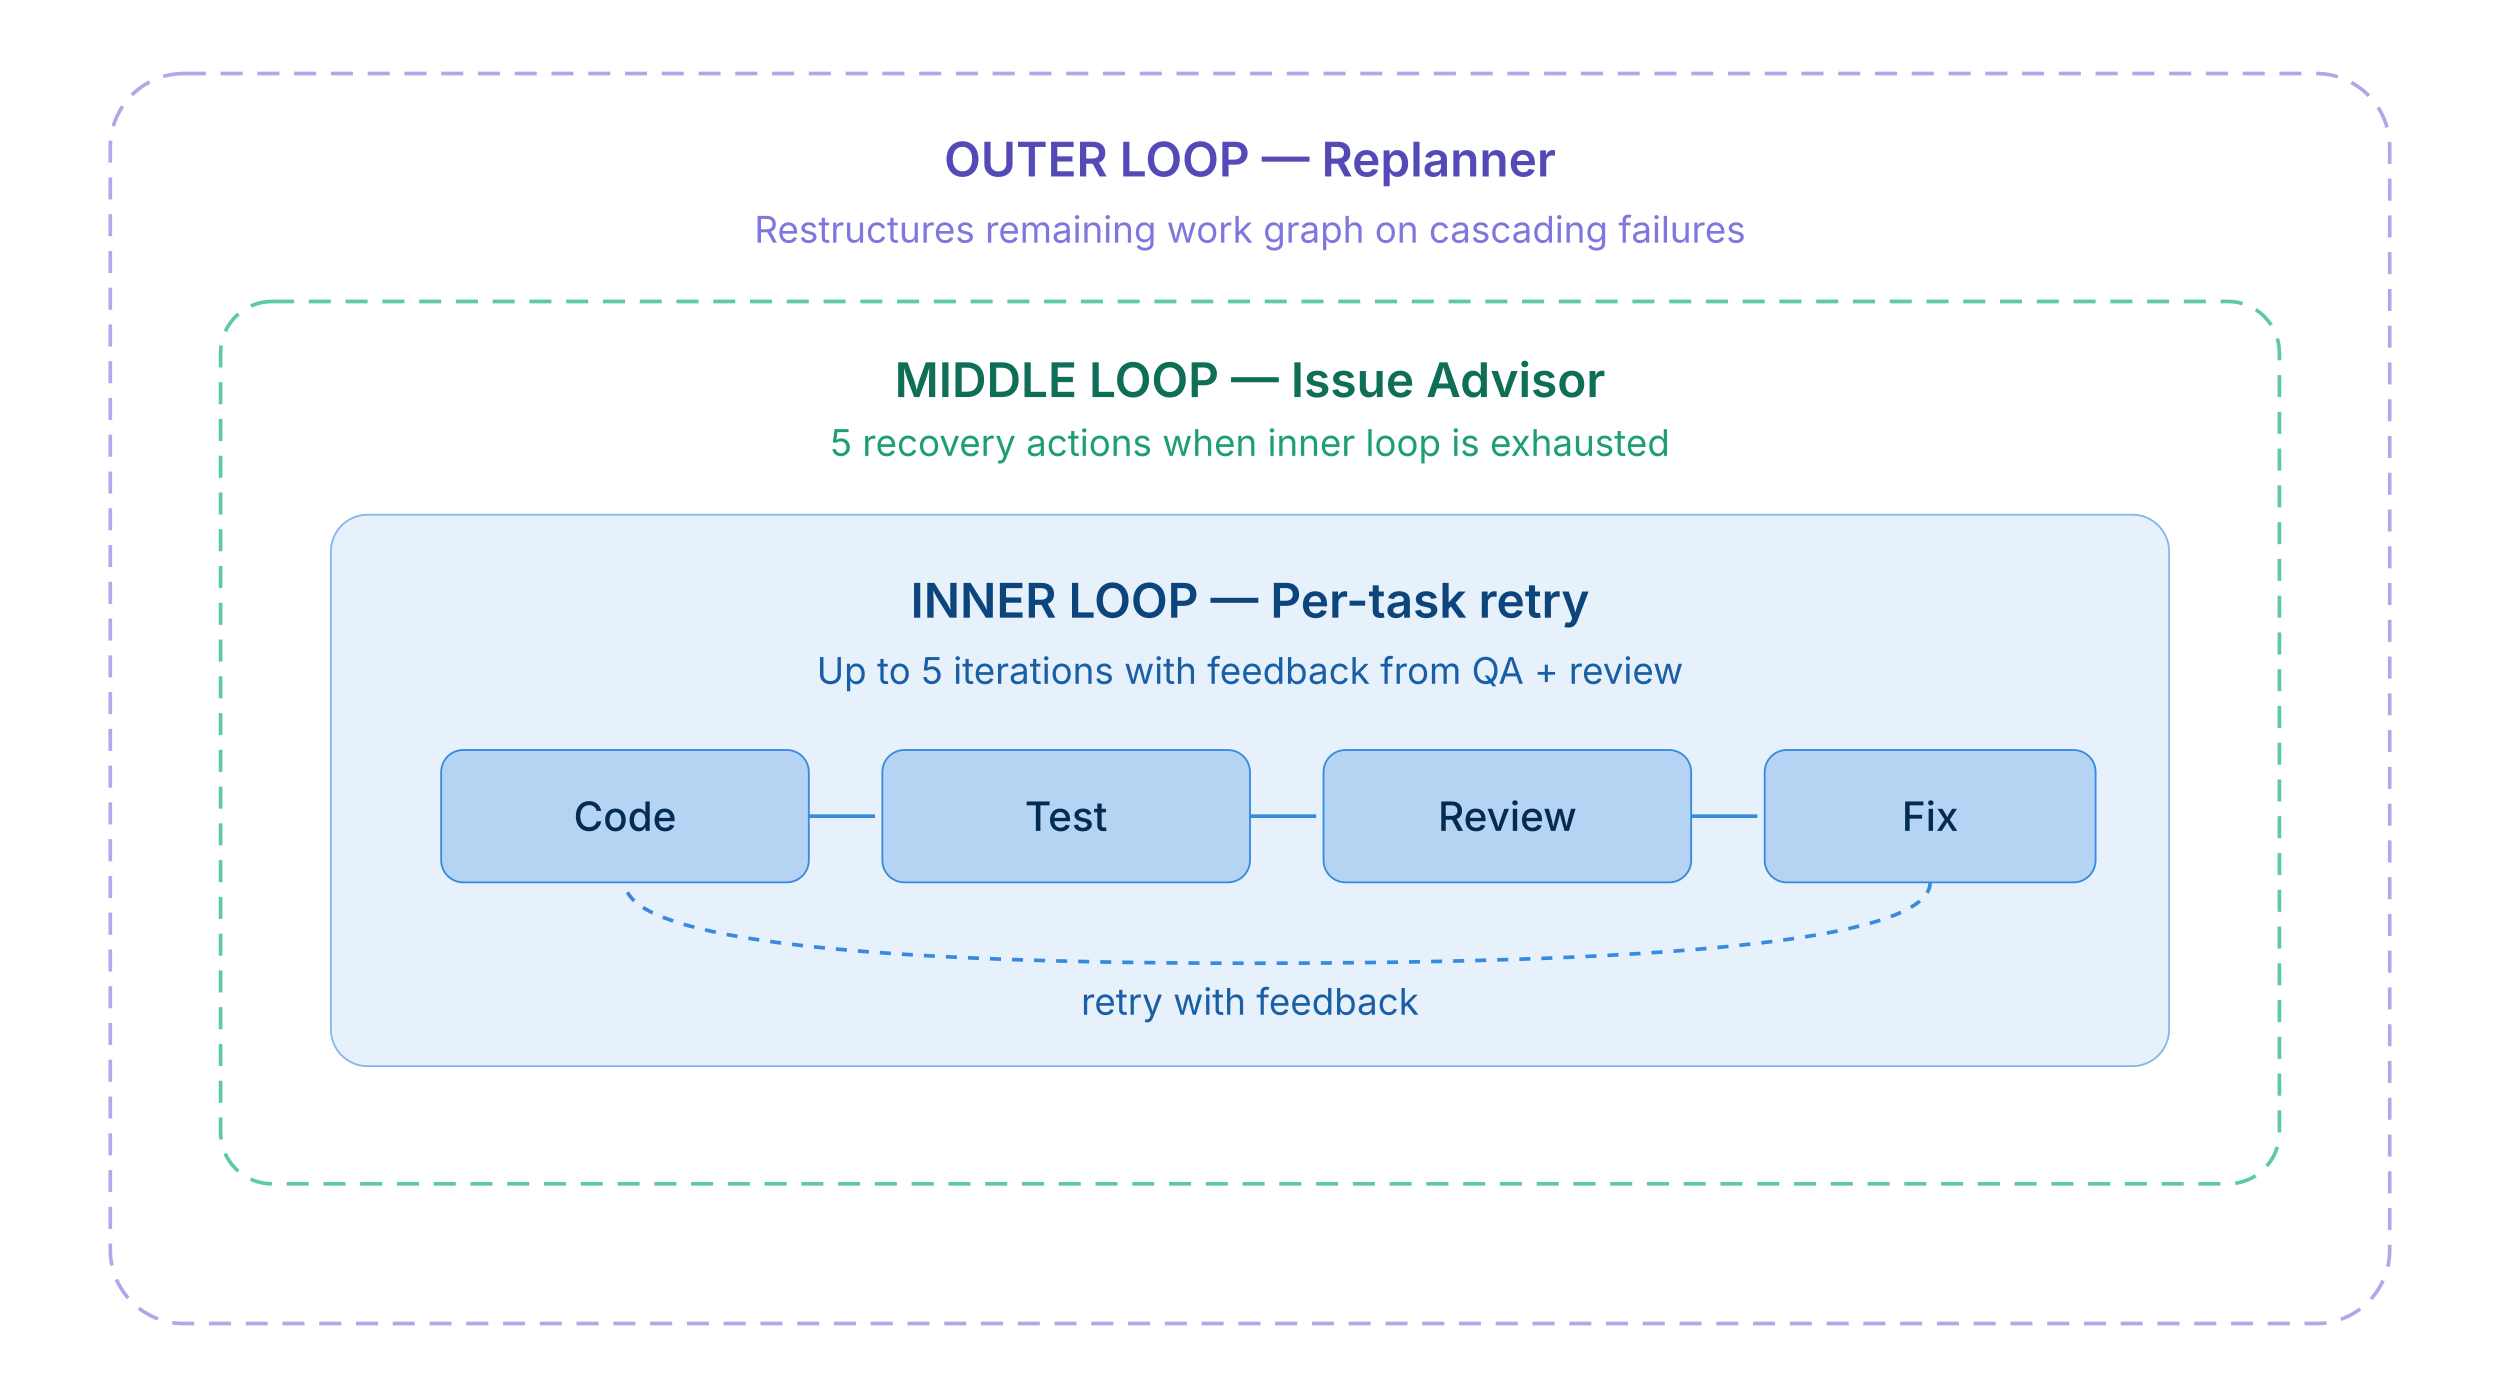
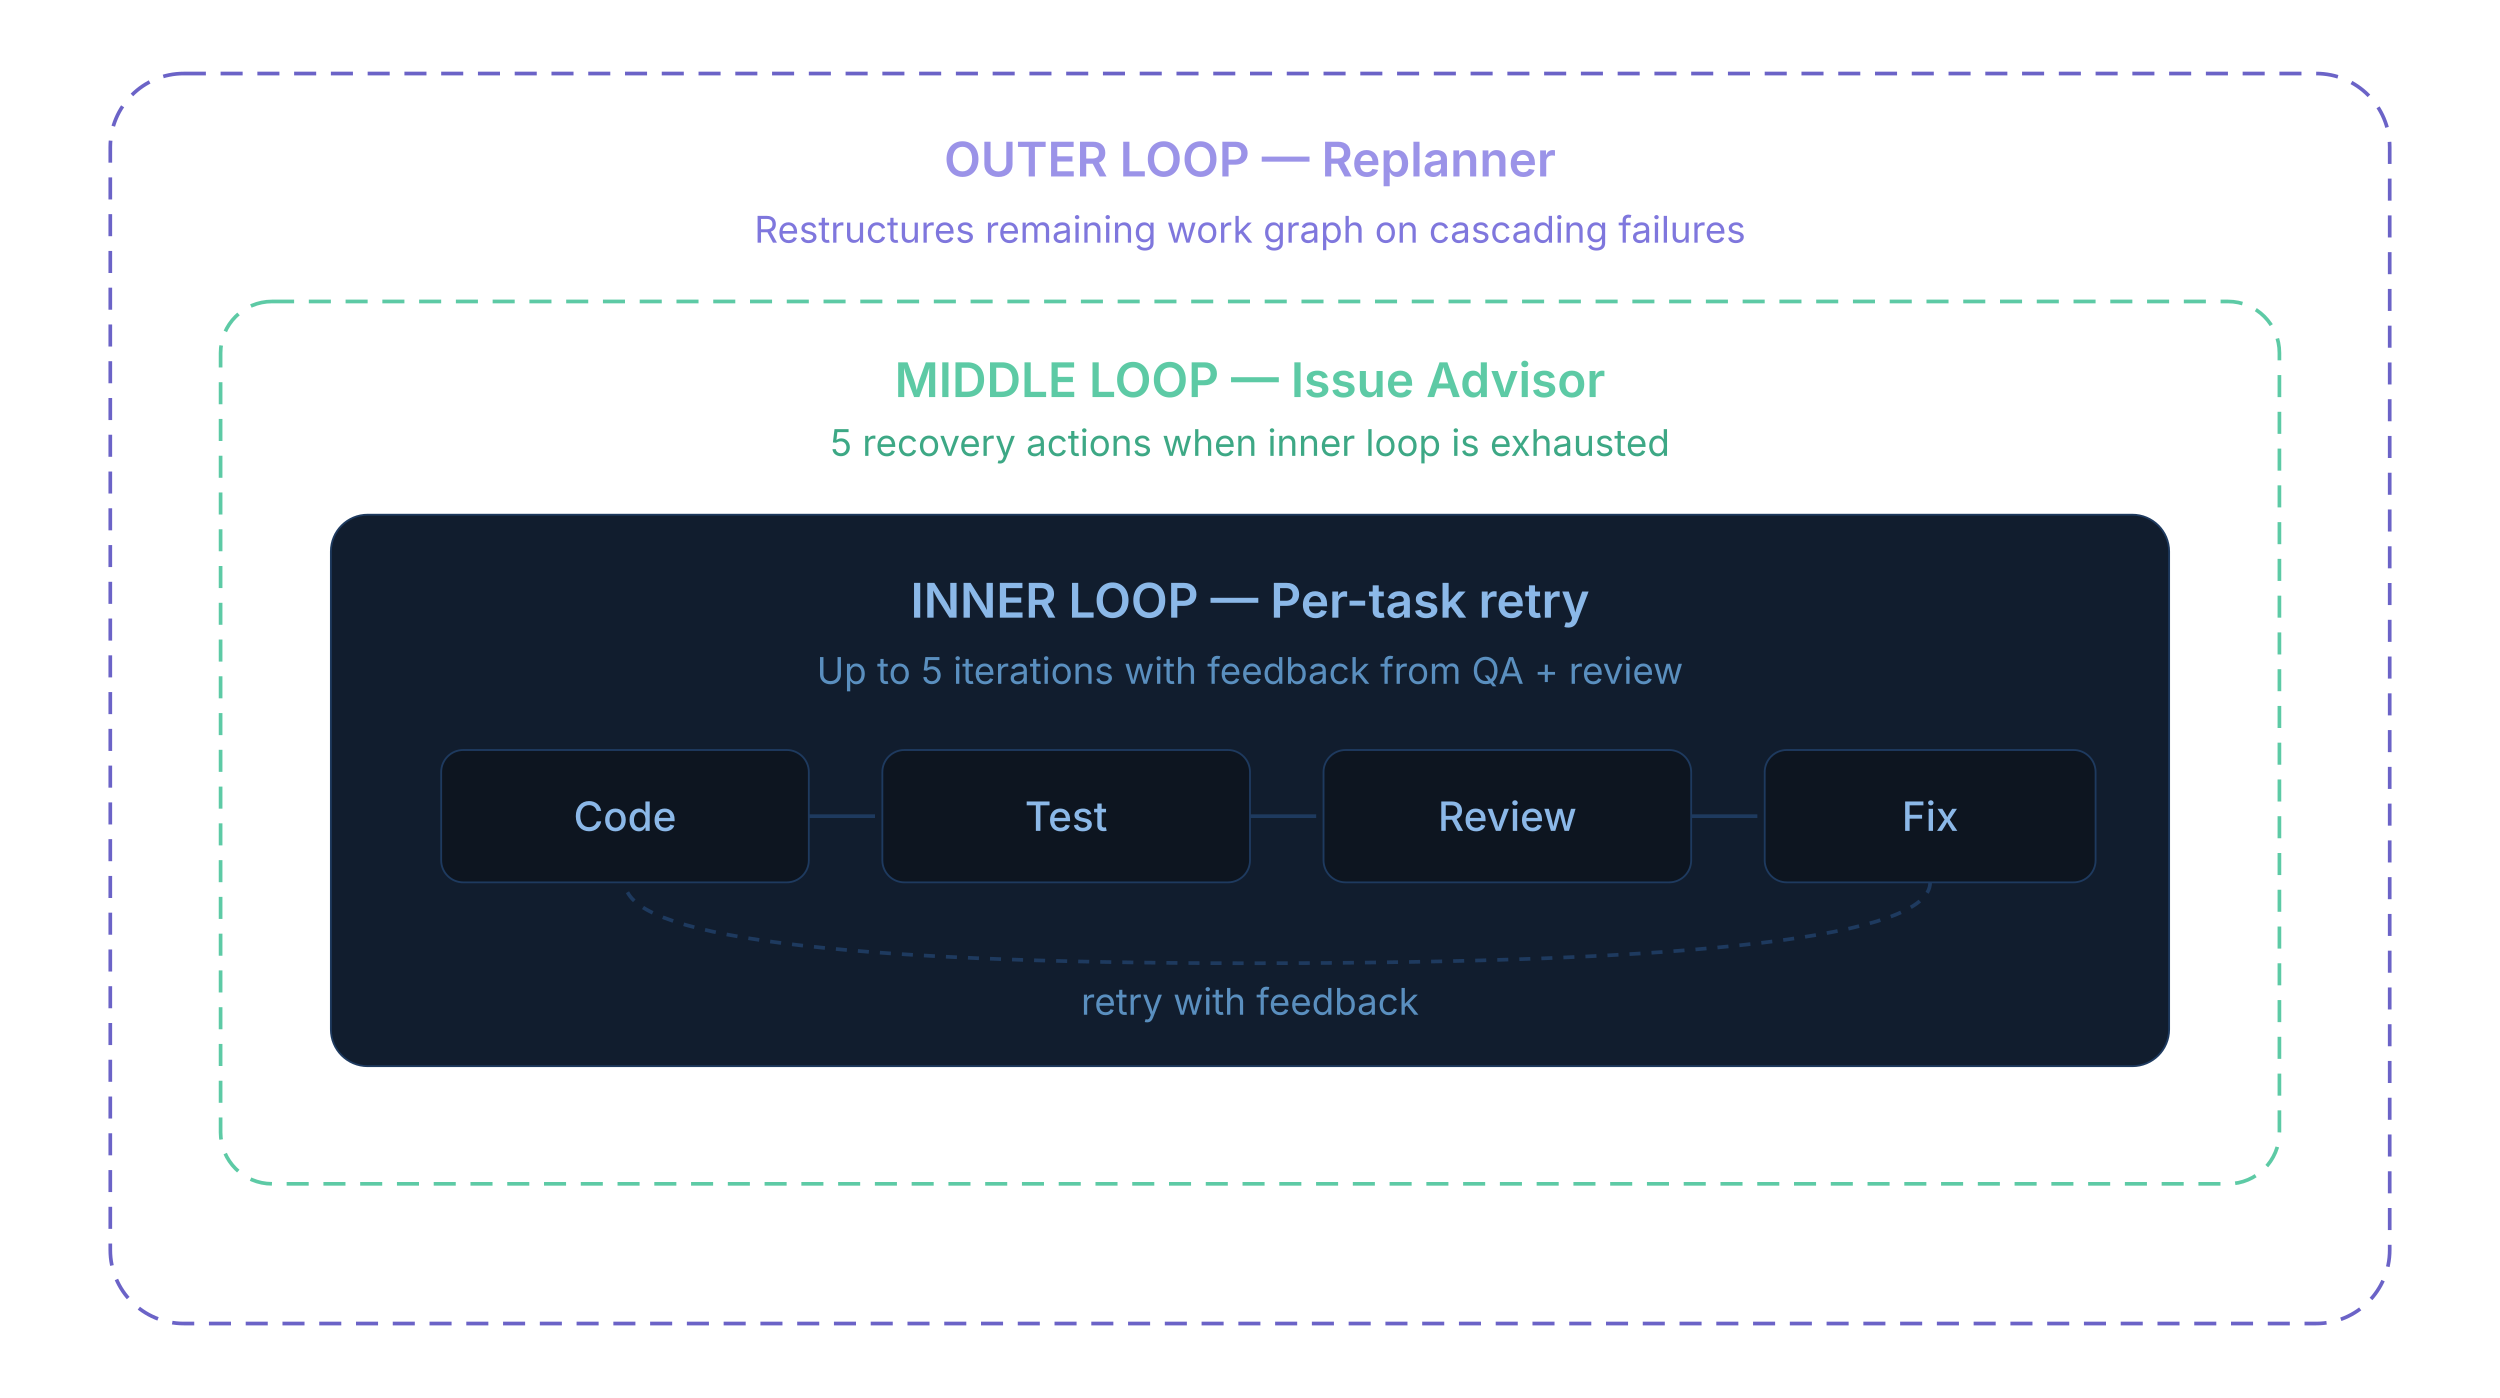
<svg xmlns="http://www.w3.org/2000/svg" viewBox="0 0 680 380">
-   <rect x="30" y="20" width="620" height="340" rx="20" fill="none" stroke="#AFA9EC" stroke-width="1" stroke-dasharray="6 4" />
-   <text x="340" y="48" text-anchor="middle" font-family="Inter, sans-serif" font-size="13" font-weight="600" fill="#534AB7">OUTER LOOP — Replanner</text>
+   <rect x="30" y="20" width="620" height="340" rx="20" fill="none" stroke="#6b63c7" stroke-width="1" stroke-dasharray="6 4" />
+   <text x="340" y="48" text-anchor="middle" font-family="Inter, sans-serif" font-size="13" font-weight="600" fill="#9b93e8">OUTER LOOP — Replanner</text>
  <text x="340" y="66" text-anchor="middle" font-family="Inter, sans-serif" font-size="10" fill="#7F77DD">Restructures remaining work graph on cascading failures</text>
  <rect x="60" y="82" width="560" height="240" rx="14" fill="none" stroke="#5DCAA5" stroke-width="1" stroke-dasharray="6 4" />
-   <text x="340" y="108" text-anchor="middle" font-family="Inter, sans-serif" font-size="13" font-weight="600" fill="#0F6E56">MIDDLE LOOP — Issue Advisor</text>
-   <text x="340" y="124" text-anchor="middle" font-family="Inter, sans-serif" font-size="10" fill="#1D9E75">5 recovery actions when inner loop is exhausted</text>
-   <rect x="90" y="140" width="500" height="150" rx="10" fill="#E6F1FB" stroke="#85B7EB" stroke-width="0.5" />
-   <text x="340" y="168" text-anchor="middle" font-family="Inter, sans-serif" font-size="13" font-weight="600" fill="#0C447C">INNER LOOP — Per-task retry</text>
-   <text x="340" y="186" text-anchor="middle" font-family="Inter, sans-serif" font-size="10" fill="#185FA5">Up to 5 iterations with feedback from QA + review</text>
-   <rect x="120" y="204" width="100" height="36" rx="6" fill="#B5D4F4" stroke="#378ADD" stroke-width="0.5" />
-   <text x="170" y="226" text-anchor="middle" font-family="Inter, sans-serif" font-size="11" font-weight="500" fill="#042C53">Code</text>
-   <rect x="240" y="204" width="100" height="36" rx="6" fill="#B5D4F4" stroke="#378ADD" stroke-width="0.5" />
-   <text x="290" y="226" text-anchor="middle" font-family="Inter, sans-serif" font-size="11" font-weight="500" fill="#042C53">Test</text>
-   <rect x="360" y="204" width="100" height="36" rx="6" fill="#B5D4F4" stroke="#378ADD" stroke-width="0.5" />
-   <text x="410" y="226" text-anchor="middle" font-family="Inter, sans-serif" font-size="11" font-weight="500" fill="#042C53">Review</text>
-   <rect x="480" y="204" width="90" height="36" rx="6" fill="#B5D4F4" stroke="#378ADD" stroke-width="0.5" />
-   <text x="525" y="226" text-anchor="middle" font-family="Inter, sans-serif" font-size="11" font-weight="500" fill="#042C53">Fix</text>
-   <line x1="220" y1="222" x2="238" y2="222" stroke="#378ADD" stroke-width="1" />
-   <line x1="340" y1="222" x2="358" y2="222" stroke="#378ADD" stroke-width="1" />
-   <line x1="460" y1="222" x2="478" y2="222" stroke="#378ADD" stroke-width="1" />
-   <path d="M525 240 Q 525 262, 340 262 Q 170 262, 170 240" fill="none" stroke="#378ADD" stroke-width="1" stroke-dasharray="3 3" />
-   <text x="340" y="276" text-anchor="middle" font-family="Inter, sans-serif" font-size="10" fill="#185FA5">retry with feedback</text>
+   <text x="340" y="108" text-anchor="middle" font-family="Inter, sans-serif" font-size="13" font-weight="600" fill="#5DCAA5">MIDDLE LOOP — Issue Advisor</text>
+   <text x="340" y="124" text-anchor="middle" font-family="Inter, sans-serif" font-size="10" fill="#3da885">5 recovery actions when inner loop is exhausted</text>
+   <rect x="90" y="140" width="500" height="150" rx="10" fill="#111d2e" stroke="#1e3a5f" stroke-width="0.5" />
+   <text x="340" y="168" text-anchor="middle" font-family="Inter, sans-serif" font-size="13" font-weight="600" fill="#8BB8E8">INNER LOOP — Per-task retry</text>
+   <text x="340" y="186" text-anchor="middle" font-family="Inter, sans-serif" font-size="10" fill="#5a8fbf">Up to 5 iterations with feedback from QA + review</text>
+   <rect x="120" y="204" width="100" height="36" rx="6" fill="#0d1520" stroke="#1e3a5f" stroke-width="0.5" />
+   <text x="170" y="226" text-anchor="middle" font-family="Inter, sans-serif" font-size="11" font-weight="500" fill="#8BB8E8">Code</text>
+   <rect x="240" y="204" width="100" height="36" rx="6" fill="#0d1520" stroke="#1e3a5f" stroke-width="0.5" />
+   <text x="290" y="226" text-anchor="middle" font-family="Inter, sans-serif" font-size="11" font-weight="500" fill="#8BB8E8">Test</text>
+   <rect x="360" y="204" width="100" height="36" rx="6" fill="#0d1520" stroke="#1e3a5f" stroke-width="0.5" />
+   <text x="410" y="226" text-anchor="middle" font-family="Inter, sans-serif" font-size="11" font-weight="500" fill="#8BB8E8">Review</text>
+   <rect x="480" y="204" width="90" height="36" rx="6" fill="#0d1520" stroke="#1e3a5f" stroke-width="0.5" />
+   <text x="525" y="226" text-anchor="middle" font-family="Inter, sans-serif" font-size="11" font-weight="500" fill="#8BB8E8">Fix</text>
+   <line x1="220" y1="222" x2="238" y2="222" stroke="#1e3a5f" stroke-width="1" />
+   <line x1="340" y1="222" x2="358" y2="222" stroke="#1e3a5f" stroke-width="1" />
+   <line x1="460" y1="222" x2="478" y2="222" stroke="#1e3a5f" stroke-width="1" />
+   <path d="M525 240 Q 525 262, 340 262 Q 170 262, 170 240" fill="none" stroke="#1e3a5f" stroke-width="1" stroke-dasharray="3 3" />
+   <text x="340" y="276" text-anchor="middle" font-family="Inter, sans-serif" font-size="10" fill="#5a8fbf">retry with feedback</text>
</svg>
